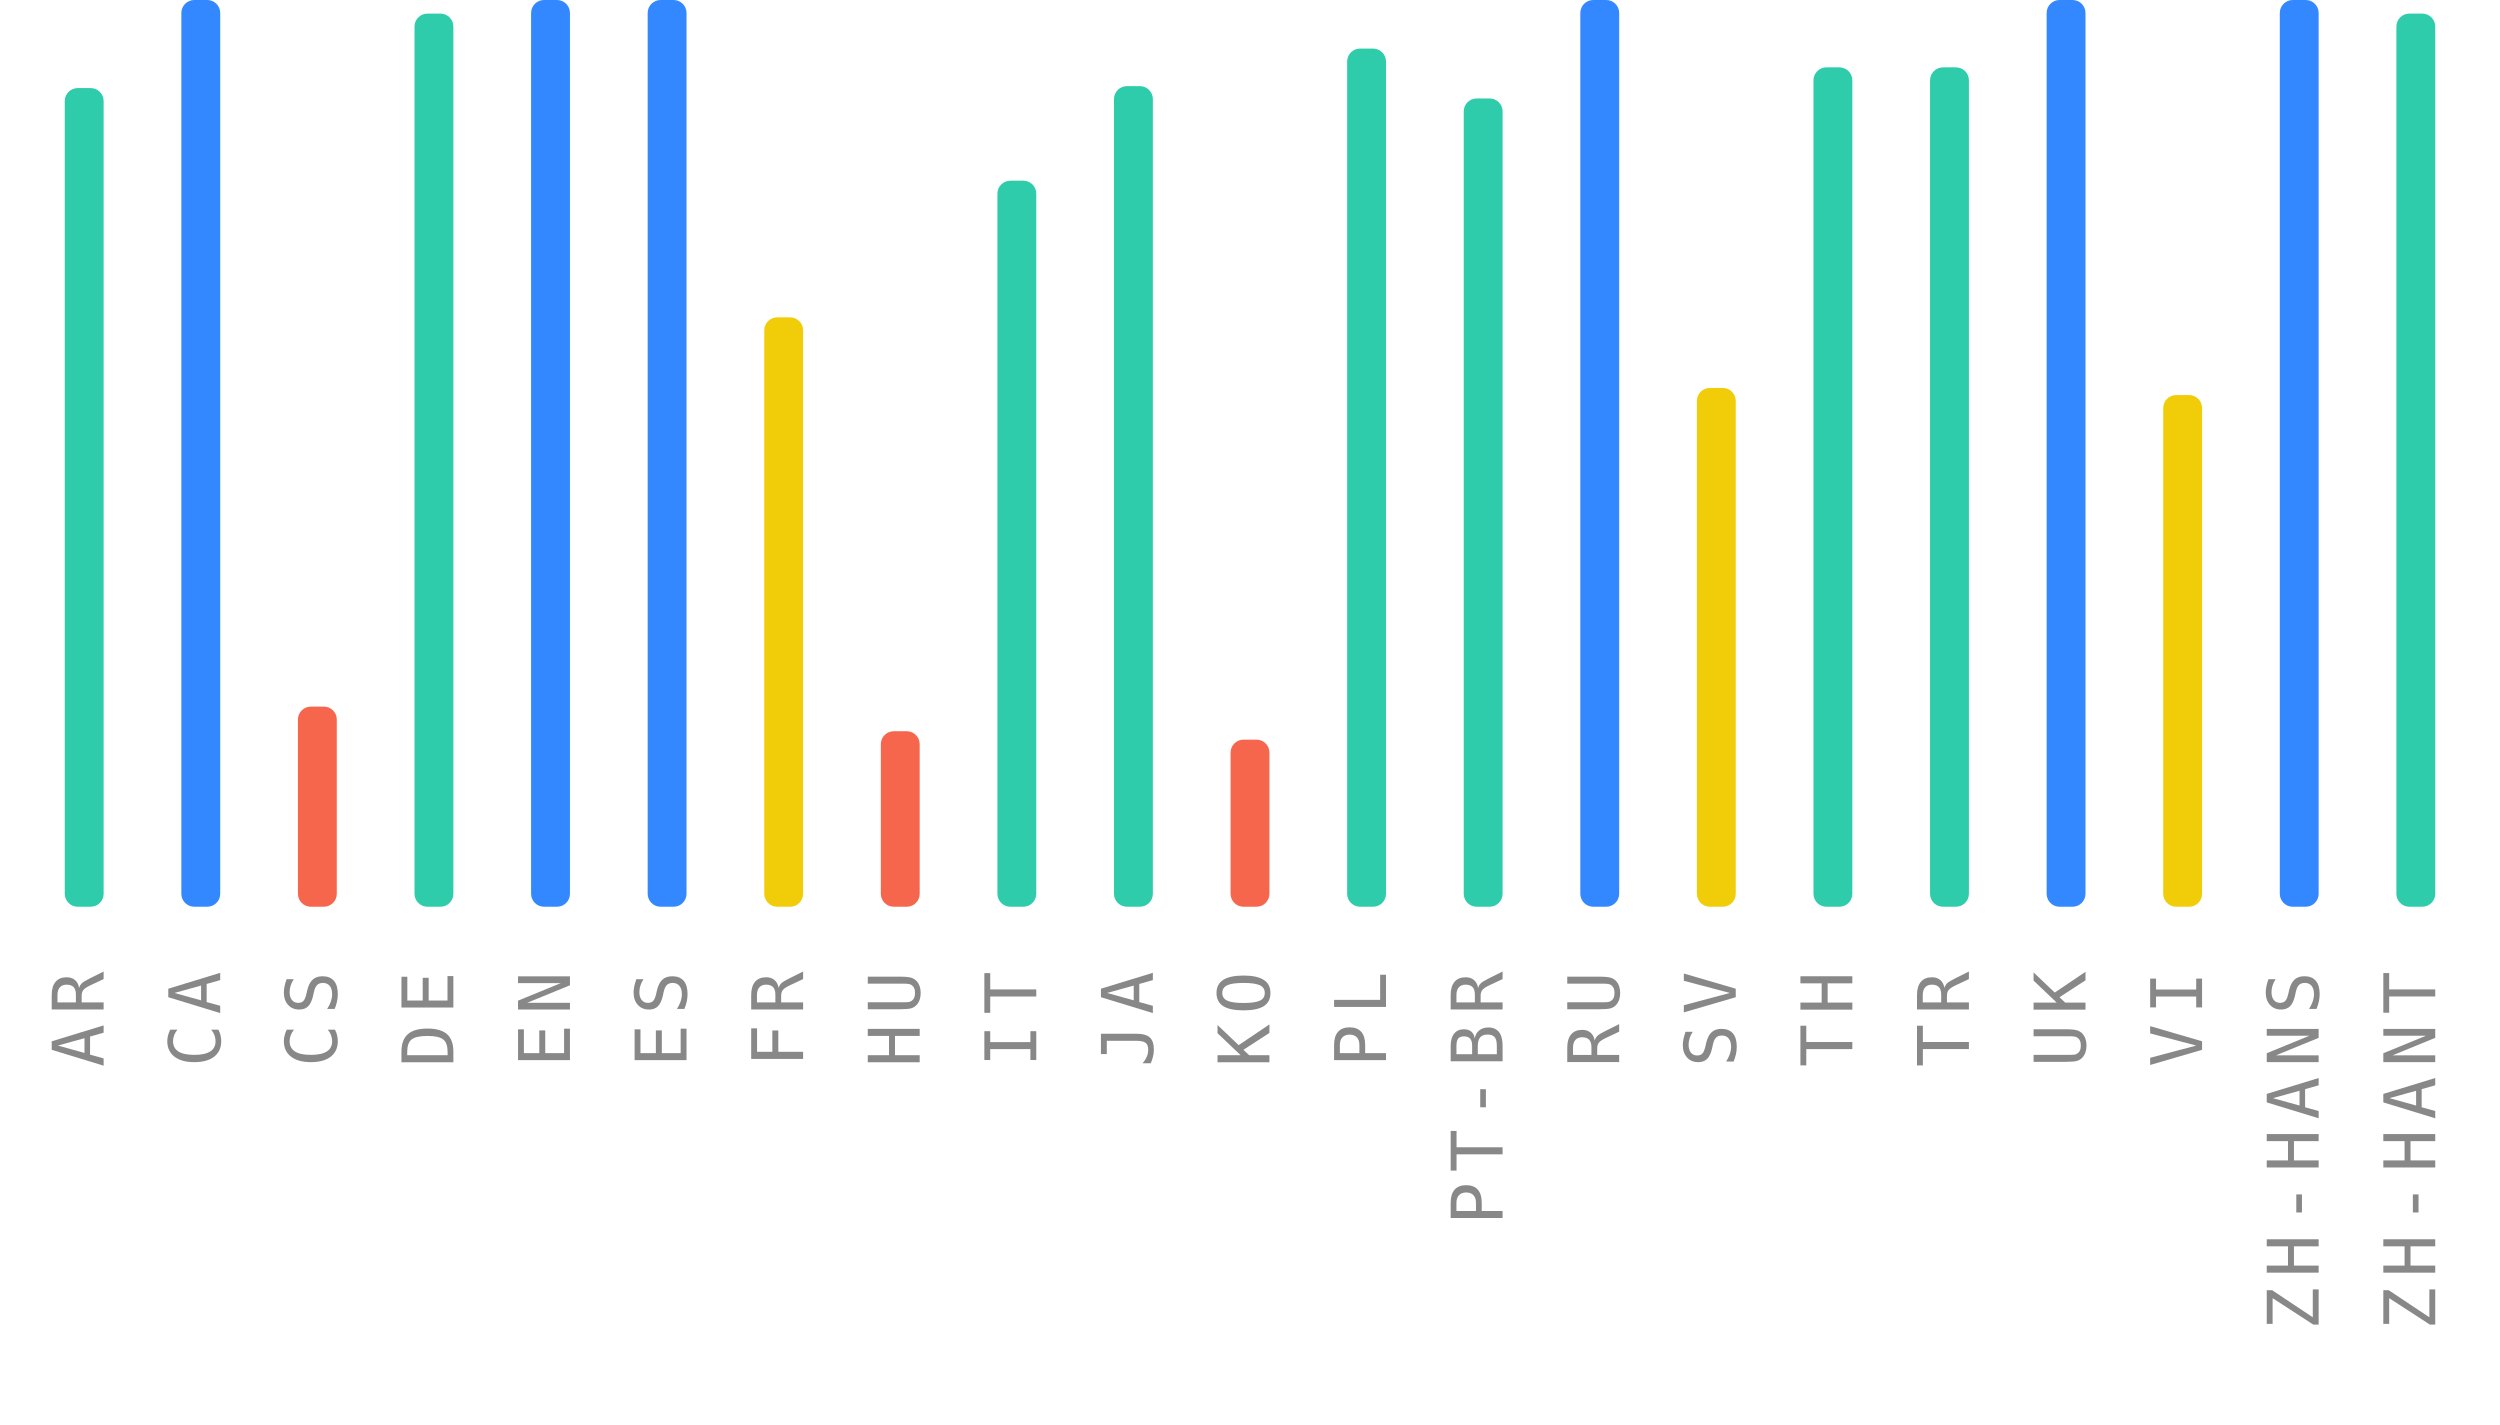
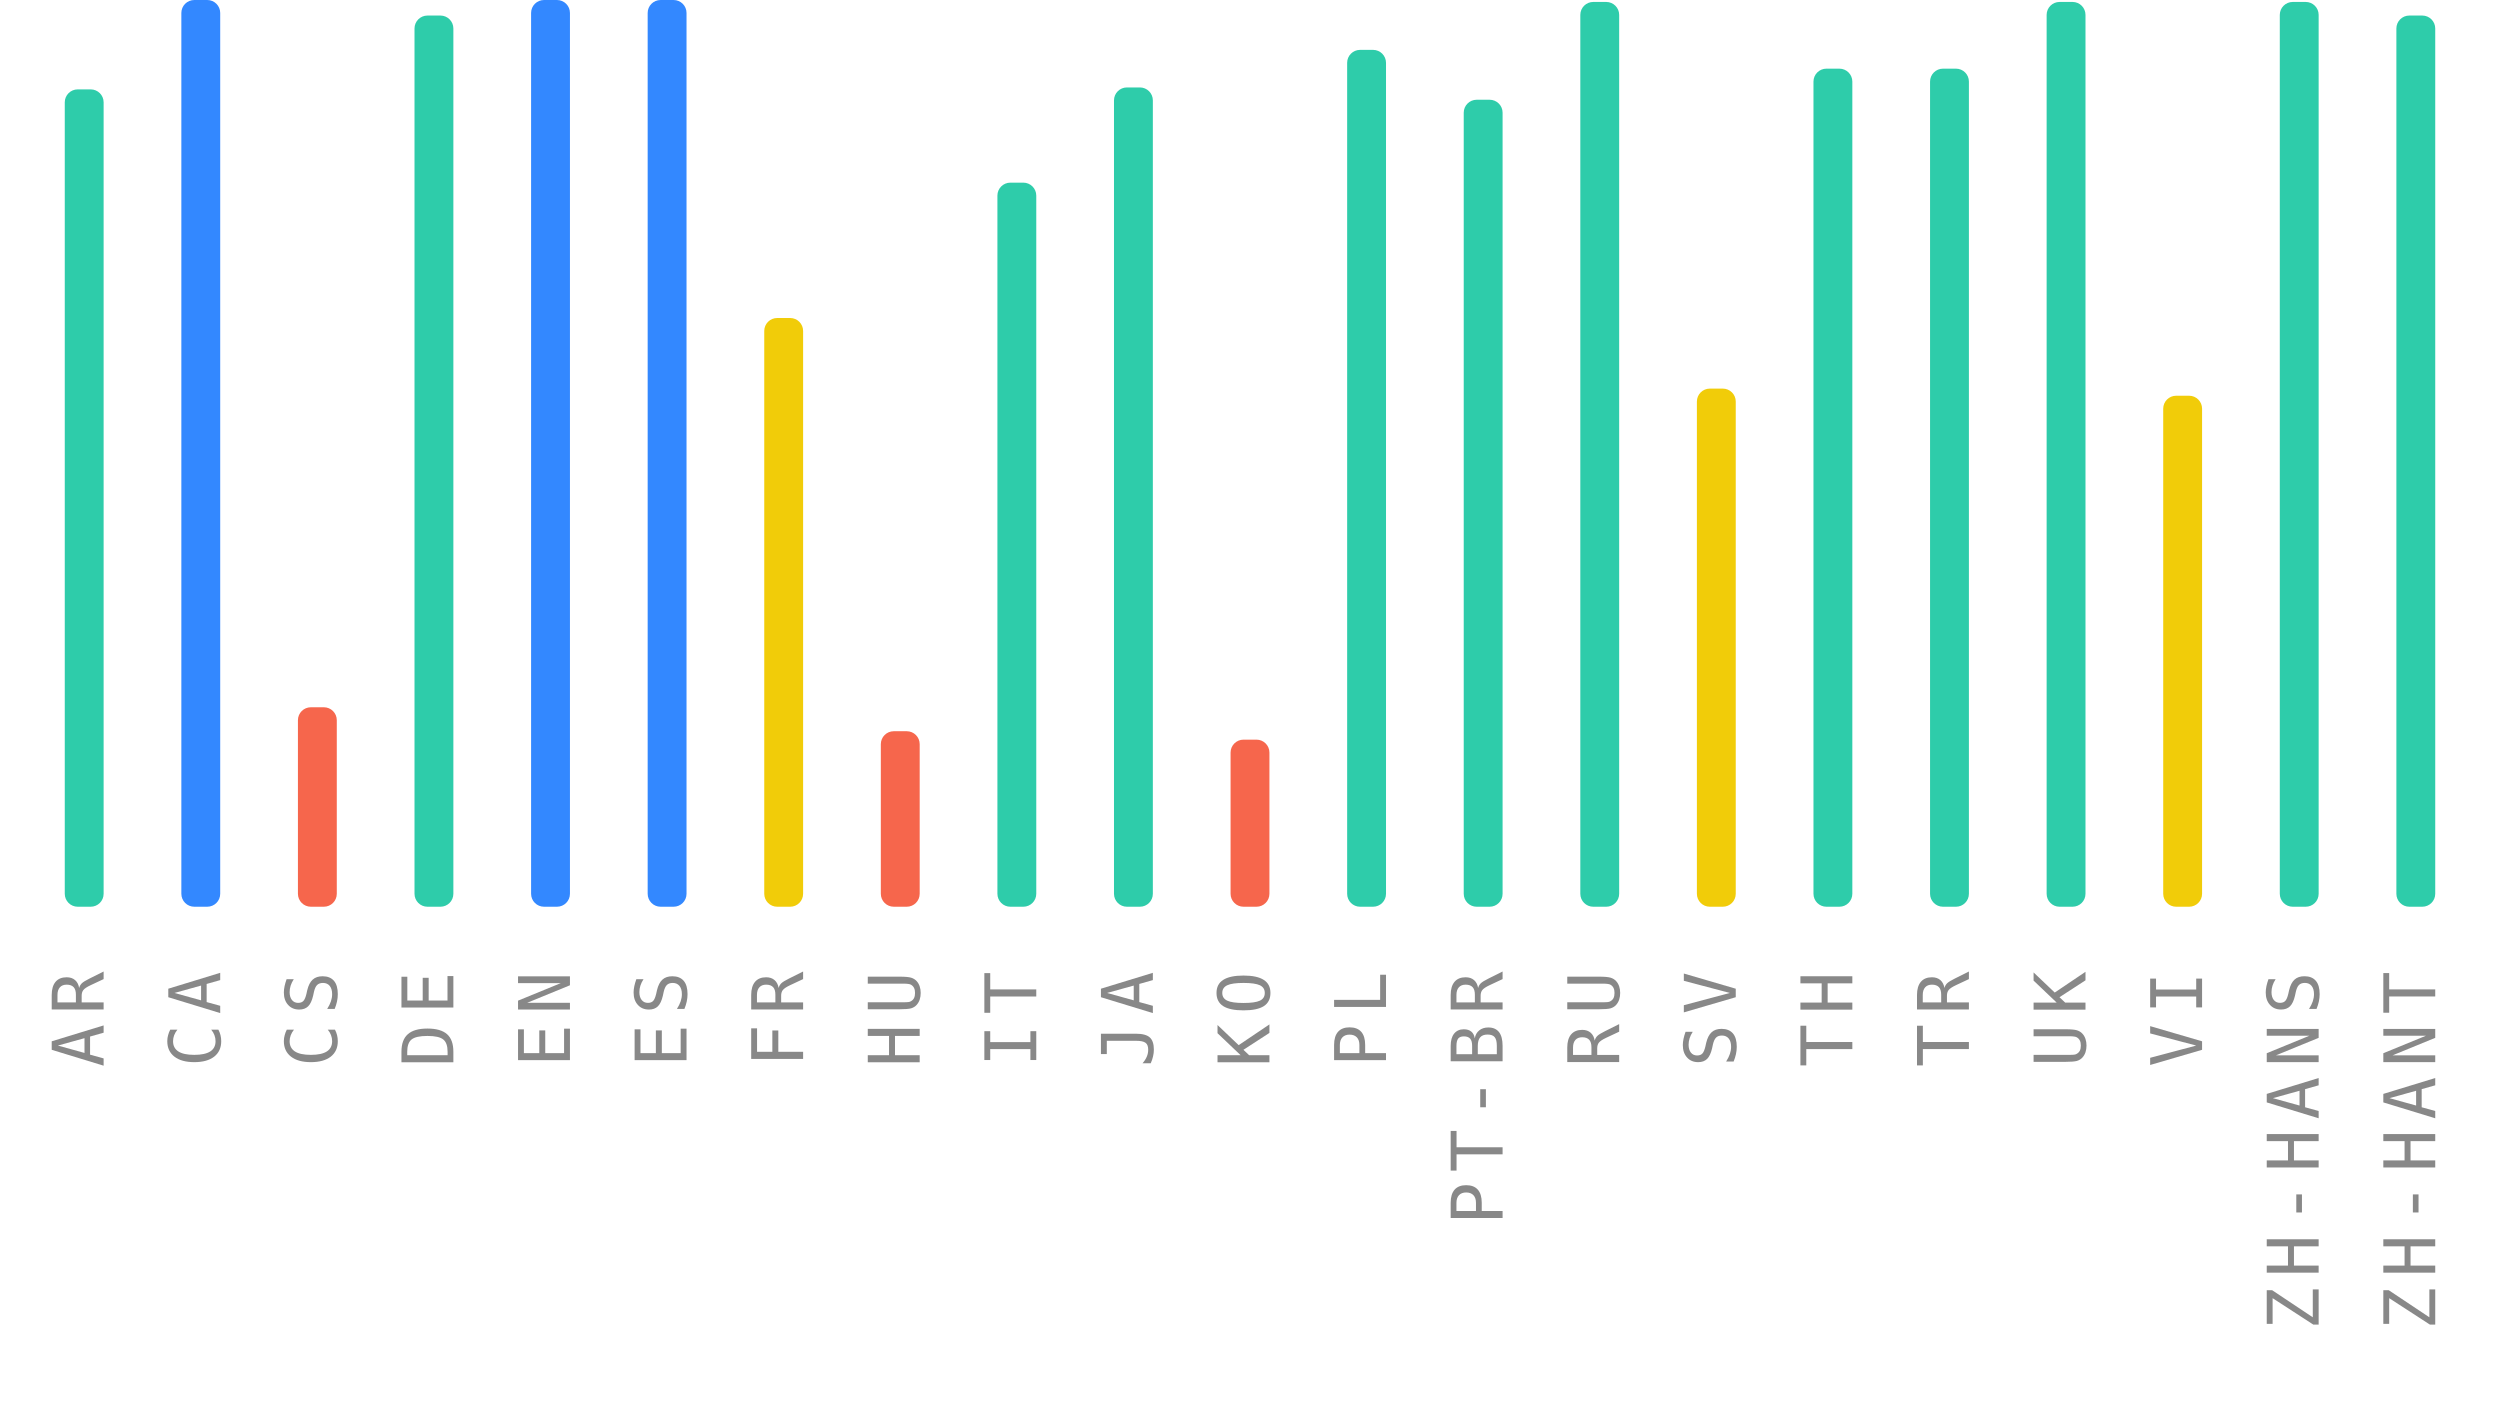
<svg xmlns="http://www.w3.org/2000/svg" width="386" height="220">
  <g>
    <text style="font-size: 11px; font-family: monospace; letter-spacing: 1.5px; fill: #888; text-anchor: end;" x="-150" y="16" transform="rotate(-90)">AR</text>
-     <rect style="fill: #2eccaa;" height="126.4" width="6" rx="2" y="13.6" x="10" />
+     <rect style="fill: #2eccaa;" height="126.2" width="6" rx="2" y="13.8" x="10" />
    <text style="font-size: 11px; font-family: monospace; letter-spacing: 1.5px; fill: #888; text-anchor: end;" x="-150" y="34" transform="rotate(-90)">CA</text>
    <rect style="fill: #3388ff;" height="140" width="6" rx="2" y="0" x="28" />
    <text style="font-size: 11px; font-family: monospace; letter-spacing: 1.5px; fill: #888; text-anchor: end;" x="-150" y="52" transform="rotate(-90)">CS</text>
-     <rect style="fill: #f6664c;" height="30.9" width="6" rx="2" y="109.1" x="46" />
+     <rect style="fill: #f6664c;" height="30.8" width="6" rx="2" y="109.2" x="46" />
    <text style="font-size: 11px; font-family: monospace; letter-spacing: 1.5px; fill: #888; text-anchor: end;" x="-150" y="70" transform="rotate(-90)">DE</text>
-     <rect style="fill: #2eccaa;" height="137.9" width="6" rx="2" y="2.1" x="64" />
+     <rect style="fill: #2eccaa;" height="137.6" width="6" rx="2" y="2.4" x="64" />
    <text style="font-size: 11px; font-family: monospace; letter-spacing: 1.5px; fill: #888; text-anchor: end;" x="-150" y="88" transform="rotate(-90)">EN</text>
    <rect style="fill: #3388ff;" height="140" width="6" rx="2" y="0" x="82" />
    <text style="font-size: 11px; font-family: monospace; letter-spacing: 1.5px; fill: #888; text-anchor: end;" x="-150" y="106" transform="rotate(-90)">ES</text>
    <rect style="fill: #3388ff;" height="140" width="6" rx="2" y="0" x="100" />
    <text style="font-size: 11px; font-family: monospace; letter-spacing: 1.5px; fill: #888; text-anchor: end;" x="-150" y="124" transform="rotate(-90)">FR</text>
-     <rect style="fill: #f1cc09;" height="91" width="6" rx="2" y="49" x="118" />
+     <rect style="fill: #f1cc09;" height="90.9" width="6" rx="2" y="49.1" x="118" />
    <text style="font-size: 11px; font-family: monospace; letter-spacing: 1.5px; fill: #888; text-anchor: end;" x="-150" y="142" transform="rotate(-90)">HU</text>
    <rect style="fill: #f6664c;" height="27.1" width="6" rx="2" y="112.9" x="136" />
    <text style="font-size: 11px; font-family: monospace; letter-spacing: 1.5px; fill: #888; text-anchor: end;" x="-150" y="160" transform="rotate(-90)">IT</text>
-     <rect style="fill: #2eccaa;" height="112.1" width="6" rx="2" y="27.9" x="154" />
+     <rect style="fill: #2eccaa;" height="111.8" width="6" rx="2" y="28.2" x="154" />
    <text style="font-size: 11px; font-family: monospace; letter-spacing: 1.5px; fill: #888; text-anchor: end;" x="-150" y="178" transform="rotate(-90)">JA</text>
-     <rect style="fill: #2eccaa;" height="126.7" width="6" rx="2" y="13.3" x="172" />
+     <rect style="fill: #2eccaa;" height="126.5" width="6" rx="2" y="13.5" x="172" />
    <text style="font-size: 11px; font-family: monospace; letter-spacing: 1.5px; fill: #888; text-anchor: end;" x="-150" y="196" transform="rotate(-90)">KO</text>
    <rect style="fill: #f6664c;" height="25.8" width="6" rx="2" y="114.2" x="190" />
    <text style="font-size: 11px; font-family: monospace; letter-spacing: 1.5px; fill: #888; text-anchor: end;" x="-150" y="214" transform="rotate(-90)">PL</text>
-     <rect style="fill: #2eccaa;" height="132.5" width="6" rx="2" y="7.5" x="208" />
+     <rect style="fill: #2eccaa;" height="132.3" width="6" rx="2" y="7.7" x="208" />
    <text style="font-size: 11px; font-family: monospace; letter-spacing: 1.5px; fill: #888; text-anchor: end;" x="-150" y="232" transform="rotate(-90)">PT-BR</text>
-     <rect style="fill: #2eccaa;" height="124.8" width="6" rx="2" y="15.2" x="226" />
+     <rect style="fill: #2eccaa;" height="124.6" width="6" rx="2" y="15.4" x="226" />
    <text style="font-size: 11px; font-family: monospace; letter-spacing: 1.5px; fill: #888; text-anchor: end;" x="-150" y="250" transform="rotate(-90)">RU</text>
-     <rect style="fill: #3388ff;" height="140" width="6" rx="2" y="0" x="244" />
+     <rect style="fill: #2eccaa;" height="139.7" width="6" rx="2" y="0.3" x="244" />
    <text style="font-size: 11px; font-family: monospace; letter-spacing: 1.5px; fill: #888; text-anchor: end;" x="-150" y="268" transform="rotate(-90)">SV</text>
-     <rect style="fill: #f1cc09;" height="80.1" width="6" rx="2" y="59.9" x="262" />
+     <rect style="fill: #f1cc09;" height="80" width="6" rx="2" y="60" x="262" />
    <text style="font-size: 11px; font-family: monospace; letter-spacing: 1.5px; fill: #888; text-anchor: end;" x="-150" y="286" transform="rotate(-90)">TH</text>
-     <rect style="fill: #2eccaa;" height="129.6" width="6" rx="2" y="10.4" x="280" />
+     <rect style="fill: #2eccaa;" height="129.4" width="6" rx="2" y="10.6" x="280" />
    <text style="font-size: 11px; font-family: monospace; letter-spacing: 1.5px; fill: #888; text-anchor: end;" x="-150" y="304" transform="rotate(-90)">TR</text>
-     <rect style="fill: #2eccaa;" height="129.6" width="6" rx="2" y="10.4" x="298" />
+     <rect style="fill: #2eccaa;" height="129.4" width="6" rx="2" y="10.6" x="298" />
    <text style="font-size: 11px; font-family: monospace; letter-spacing: 1.5px; fill: #888; text-anchor: end;" x="-150" y="322" transform="rotate(-90)">UK</text>
-     <rect style="fill: #3388ff;" height="140" width="6" rx="2" y="0" x="316" />
+     <rect style="fill: #2eccaa;" height="139.7" width="6" rx="2" y="0.3" x="316" />
    <text style="font-size: 11px; font-family: monospace; letter-spacing: 1.5px; fill: #888; text-anchor: end;" x="-150" y="340" transform="rotate(-90)">VI</text>
-     <rect style="fill: #f1cc09;" height="79" width="6" rx="2" y="61" x="334" />
+     <rect style="fill: #f1cc09;" height="78.9" width="6" rx="2" y="61.1" x="334" />
    <text style="font-size: 11px; font-family: monospace; letter-spacing: 1.5px; fill: #888; text-anchor: end;" x="-150" y="358" transform="rotate(-90)">ZH-HANS</text>
-     <rect style="fill: #3388ff;" height="140" width="6" rx="2" y="0" x="352" />
+     <rect style="fill: #2eccaa;" height="139.7" width="6" rx="2" y="0.3" x="352" />
    <text style="font-size: 11px; font-family: monospace; letter-spacing: 1.5px; fill: #888; text-anchor: end;" x="-150" y="376" transform="rotate(-90)">ZH-HANT</text>
-     <rect style="fill: #2eccaa;" height="137.9" width="6" rx="2" y="2.1" x="370" />
+     <rect style="fill: #2eccaa;" height="137.6" width="6" rx="2" y="2.4" x="370" />
  </g>
</svg>
